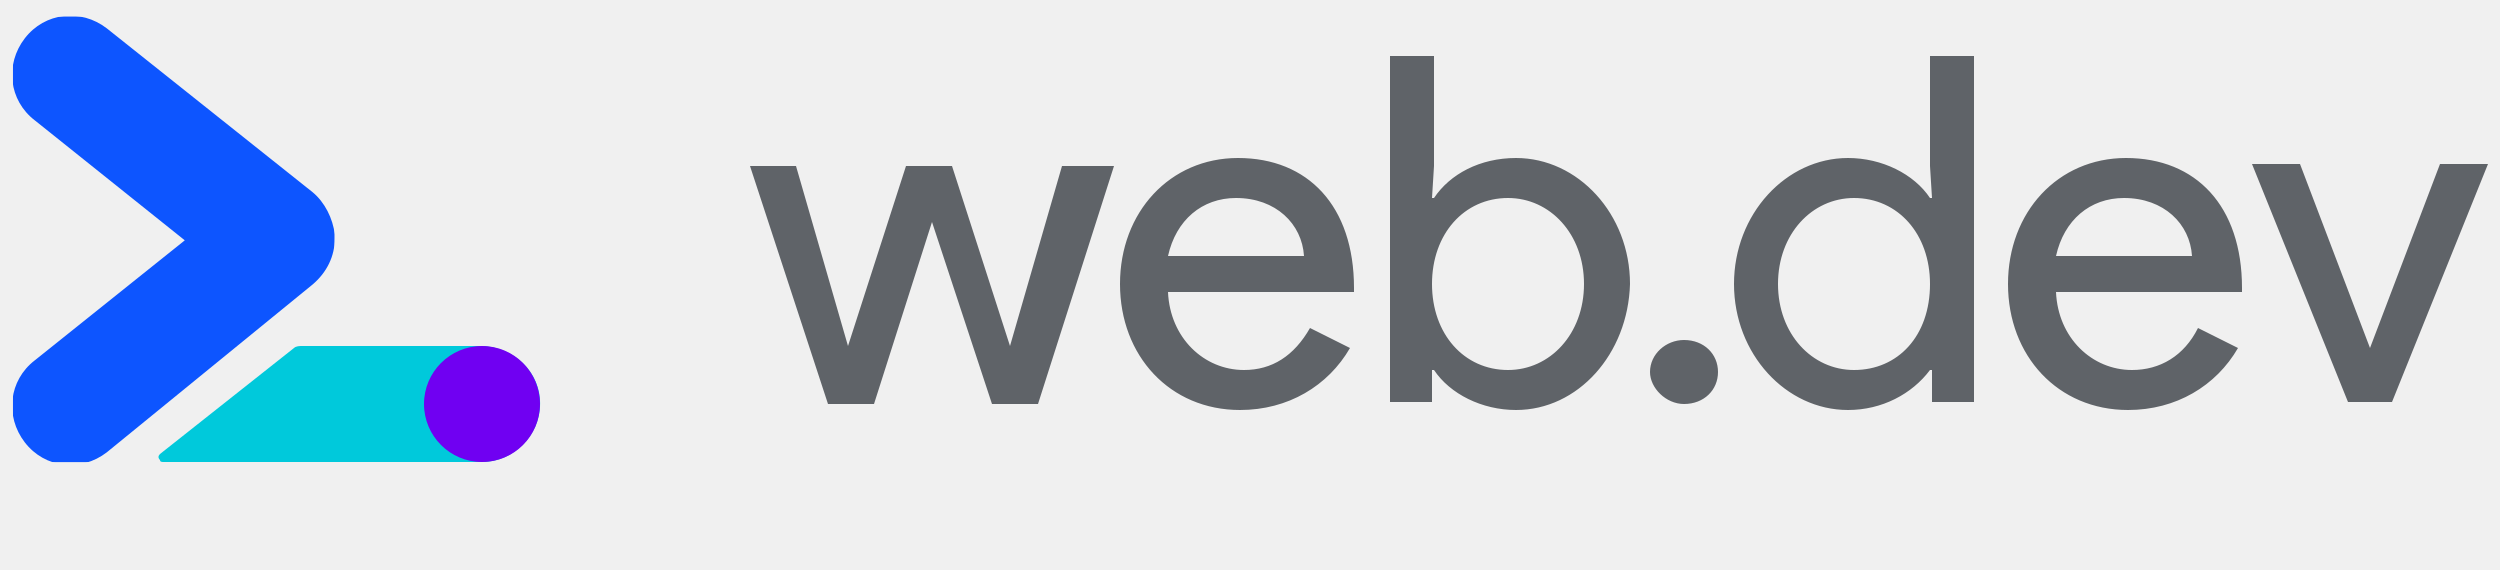
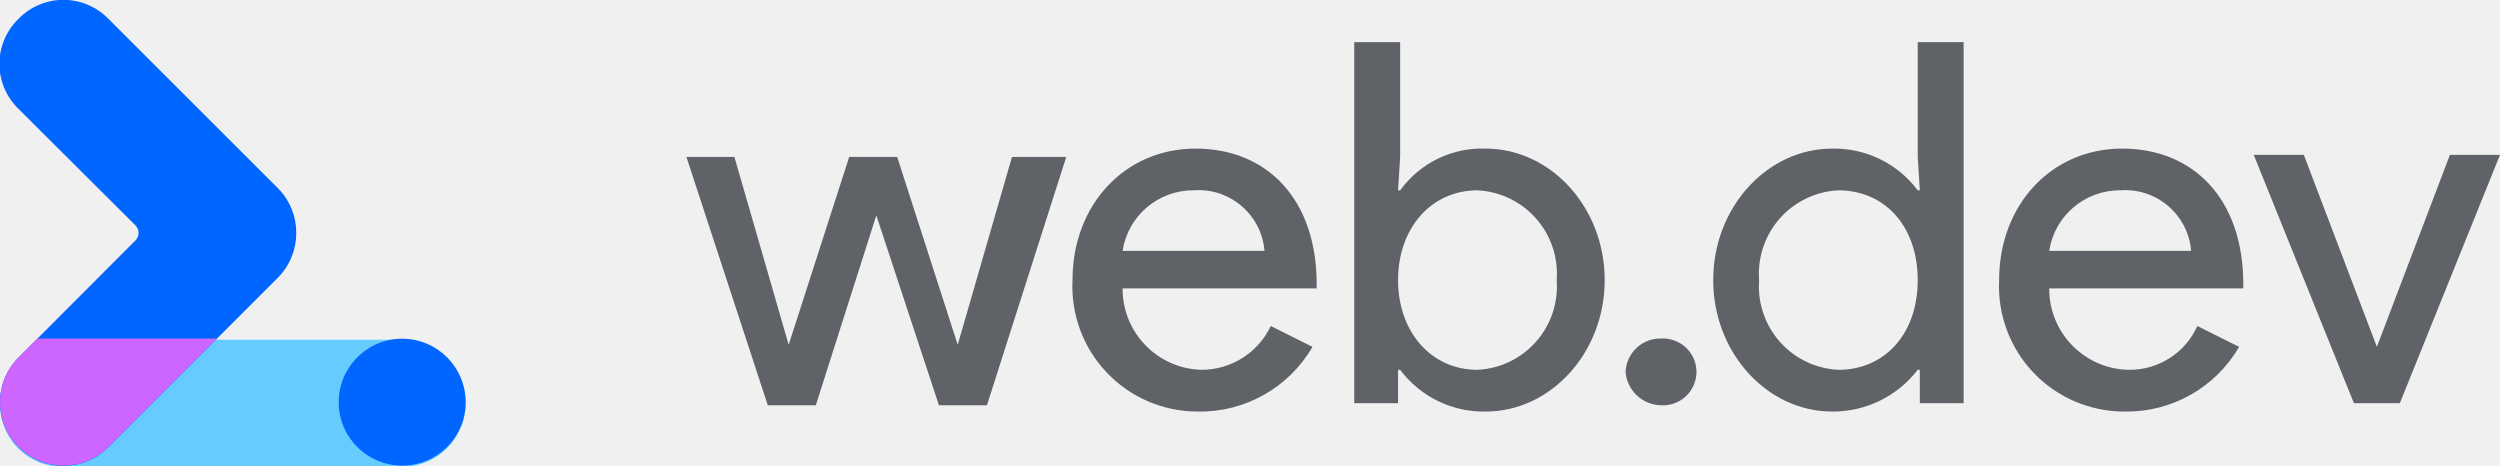
- <svg xmlns="http://www.w3.org/2000/svg" viewBox="0 0 125 28.5" enable-background="new 0 0 125 28.5">
-   <path d="M24 17.3h-8.9c-.1 0-.3 0-.4.1L8 22.7c-.1.1-.1.2 0 .3 0 .1.1.1.2.1h15.9c1.6 0 3-1.4 2.9-3.1-.1-1.6-1.5-2.7-3-2.7" fill-rule="evenodd" clip-rule="evenodd" fill="#00c9db" />
-   <g transform="translate(.639 .717)">
-     <defs>
-       <filter id="a" filterUnits="userSpaceOnUse" x="0" y=".1" width="16.1" height="22.3">
-         <feColorMatrix values="1 0 0 0 0 0 1 0 0 0 0 0 1 0 0 0 0 0 1 0" />
-       </filter>
-     </defs>
-     <mask maskUnits="userSpaceOnUse" x="0" y=".1" width="16.1" height="22.3" id="b">
-       <path d="M0 .1h16.1v22.3H0V.1z" fill-rule="evenodd" clip-rule="evenodd" fill="#fff" filter="url(#a)" />
-     </mask>
-     <path d="M16.1 11c-.1-.8-.5-1.6-1.1-2.1L4.7.7c-1.3-1-3.1-.8-4.1.5-1 1.3-.8 3.1.5 4.1l7.5 6-7.5 6c-1.3 1-1.5 2.8-.5 4.1 1 1.3 2.8 1.5 4.1.5L15 13.5c.7-.6 1.1-1.4 1.1-2.3V11" mask="url(#b)" fill-rule="evenodd" clip-rule="evenodd" fill="#0d55ff" />
-   </g>
-   <path d="M27 20.2c0 1.6-1.3 2.9-2.9 2.9-1.6 0-2.9-1.3-2.9-2.9 0-1.6 1.3-2.9 2.9-2.9 1.6 0 2.9 1.3 2.9 2.9" fill-rule="evenodd" clip-rule="evenodd" fill="#7000f2" />
-   <path d="M119.6 20.1h-2.2l-4.8-11.9h2.4l3.5 9.2 3.5-9.2h2.4l-4.8 11.9zm-16.8-7.3h6.8c-.1-1.6-1.4-2.9-3.4-2.9-1.7 0-3 1.1-3.4 2.9zm3.6 7.7c-3.5 0-6-2.7-6-6.3 0-3.6 2.5-6.3 5.9-6.3 3.5 0 5.8 2.4 5.8 6.5v.2h-9.3c.1 2.3 1.8 3.9 3.8 3.9 1.4 0 2.6-.7 3.3-2.1l2 1c-1.1 1.9-3.1 3.1-5.5 3.1zm-14 0c-3.1 0-5.7-2.8-5.7-6.3s2.6-6.3 5.7-6.3c1.7 0 3.3.8 4.1 2h.1l-.1-1.6V2.8h2.2v17.3h-2.1v-1.6h-.1c-.9 1.2-2.4 2-4.1 2zm.3-2c2.2 0 3.8-1.7 3.8-4.3 0-2.5-1.6-4.3-3.8-4.3-2.1 0-3.8 1.8-3.8 4.3s1.7 4.3 3.8 4.3zm-6.8.1c0 .9-.7 1.6-1.7 1.6-.9 0-1.7-.8-1.7-1.6 0-.9.8-1.6 1.7-1.6 1 0 1.7.7 1.7 1.6zm-10.5-.1c2.1 0 3.8-1.8 3.8-4.3s-1.7-4.3-3.8-4.3c-2.2 0-3.8 1.8-3.8 4.3s1.6 4.3 3.8 4.3zm.4 2c-1.7 0-3.3-.8-4.1-2h-.1v1.6h-2.1V2.8h2.2v5.5l-.1 1.6h.1c.8-1.2 2.3-2 4.1-2 3.1 0 5.7 2.8 5.7 6.3-.1 3.5-2.6 6.3-5.7 6.3zm-17.4-7.7h6.8c-.1-1.6-1.4-2.9-3.4-2.9-1.7 0-3 1.1-3.4 2.9zm3.6 7.7c-3.5 0-6-2.7-6-6.3 0-3.6 2.5-6.3 5.9-6.3 3.5 0 5.8 2.4 5.8 6.5v.2h-9.3c.1 2.3 1.8 3.9 3.8 3.9 1.4 0 2.5-.7 3.3-2.1l2 1c-1.1 1.9-3.1 3.1-5.5 3.1zM55.7 8.3l-3.8 11.9h-2.3l-3-9.1-2.9 9.1h-2.3L37.5 8.3h2.3l2.6 9 2.9-9h2.3l2.9 9 2.6-9h2.6z" fill-rule="evenodd" clip-rule="evenodd" class="brand-primary" fill="#5f6368" />
+ <svg xmlns="http://www.w3.org/2000/svg" width="119.79" height="22.32" viewBox="0 0 119.79 22.32">
+   <path class="brand__text" d="M114.99 19.32h-2.2l-4.8-11.9h2.4l3.5 9.2 3.5-9.2h2.4Zm-16.8-7.3h6.8a3.17 3.17 0 0 0-3.4-2.9 3.42 3.42 0 0 0-3.4 2.9Zm3.6 7.7a6 6 0 0 1-6-6.3c0-3.6 2.5-6.3 5.9-6.3s5.8 2.4 5.8 6.5v.2h-9.3a3.88 3.88 0 0 0 3.8 3.9 3.56 3.56 0 0 0 3.3-2.1l2 1a6.22 6.22 0 0 1-5.5 3.1Zm-14 0c-3.1 0-5.7-2.8-5.7-6.3s2.6-6.3 5.7-6.3a5 5 0 0 1 4.1 2h.1l-.1-1.6v-5.5h2.2v17.3h-2.1v-1.6h-.1a5.12 5.12 0 0 1-4.1 2Zm.3-2c2.2 0 3.8-1.7 3.8-4.3s-1.6-4.3-3.8-4.3a4 4 0 0 0-3.8 4.3 4 4 0 0 0 3.8 4.3Zm-6.8.1a1.61 1.61 0 0 1-1.7 1.6 1.74 1.74 0 0 1-1.7-1.6 1.67 1.67 0 0 1 1.7-1.6 1.61 1.61 0 0 1 1.7 1.6Zm-10.5-.1a4 4 0 0 0 3.8-4.3 4 4 0 0 0-3.8-4.3c-2.2 0-3.8 1.8-3.8 4.3s1.6 4.3 3.8 4.3Zm.4 2a5 5 0 0 1-4.1-2h-.1v1.6h-2.1V2.02h2.2v5.5l-.1 1.6h.1a4.84 4.84 0 0 1 4.1-2c3.1 0 5.7 2.8 5.7 6.3s-2.6 6.3-5.7 6.3Zm-17.4-7.7h6.8a3.17 3.17 0 0 0-3.4-2.9 3.42 3.42 0 0 0-3.4 2.9Zm3.6 7.7a6 6 0 0 1-6-6.3c0-3.6 2.5-6.3 5.9-6.3s5.8 2.4 5.8 6.5v.2h-9.3a3.88 3.88 0 0 0 3.8 3.9 3.67 3.67 0 0 0 3.3-2.1l2 1a6.22 6.22 0 0 1-5.5 3.1Zm-6.3-12.2-3.8 11.9h-2.3l-3-9.1-2.9 9.1h-2.3l-3.9-11.9h2.3l2.6 9 2.9-9h2.3l2.9 9 2.6-9Z" fill="#5f6368" fill-rule="evenodd" />
+   <path d="M0 19.28a3 3 0 0 1 3-3h16.27a3.045 3.045 0 0 1 0 6.09H3.04A3 3 0 0 1 0 19.28Z" fill="#6cf" />
+   <path d="M.89.9a3 3 0 0 1 4.3 0l8.12 8.11a3.05 3.05 0 0 1 0 4.3l-8.12 8.12a3.04 3.04 0 1 1-4.3-4.3l5.6-5.61a.51.51 0 0 0 0-.72L.89 5.22A3 3 0 0 1 .89.9Z" fill="#06f" fill-rule="evenodd" />
+   <path d="m10.39 16.22-5.2 5.2a3.04 3.04 0 1 1-4.3-4.3l.89-.9Z" fill="#c6f" />
+   <circle cx="19.27" cy="19.27" r="3.04" fill="#06f" />
</svg>
